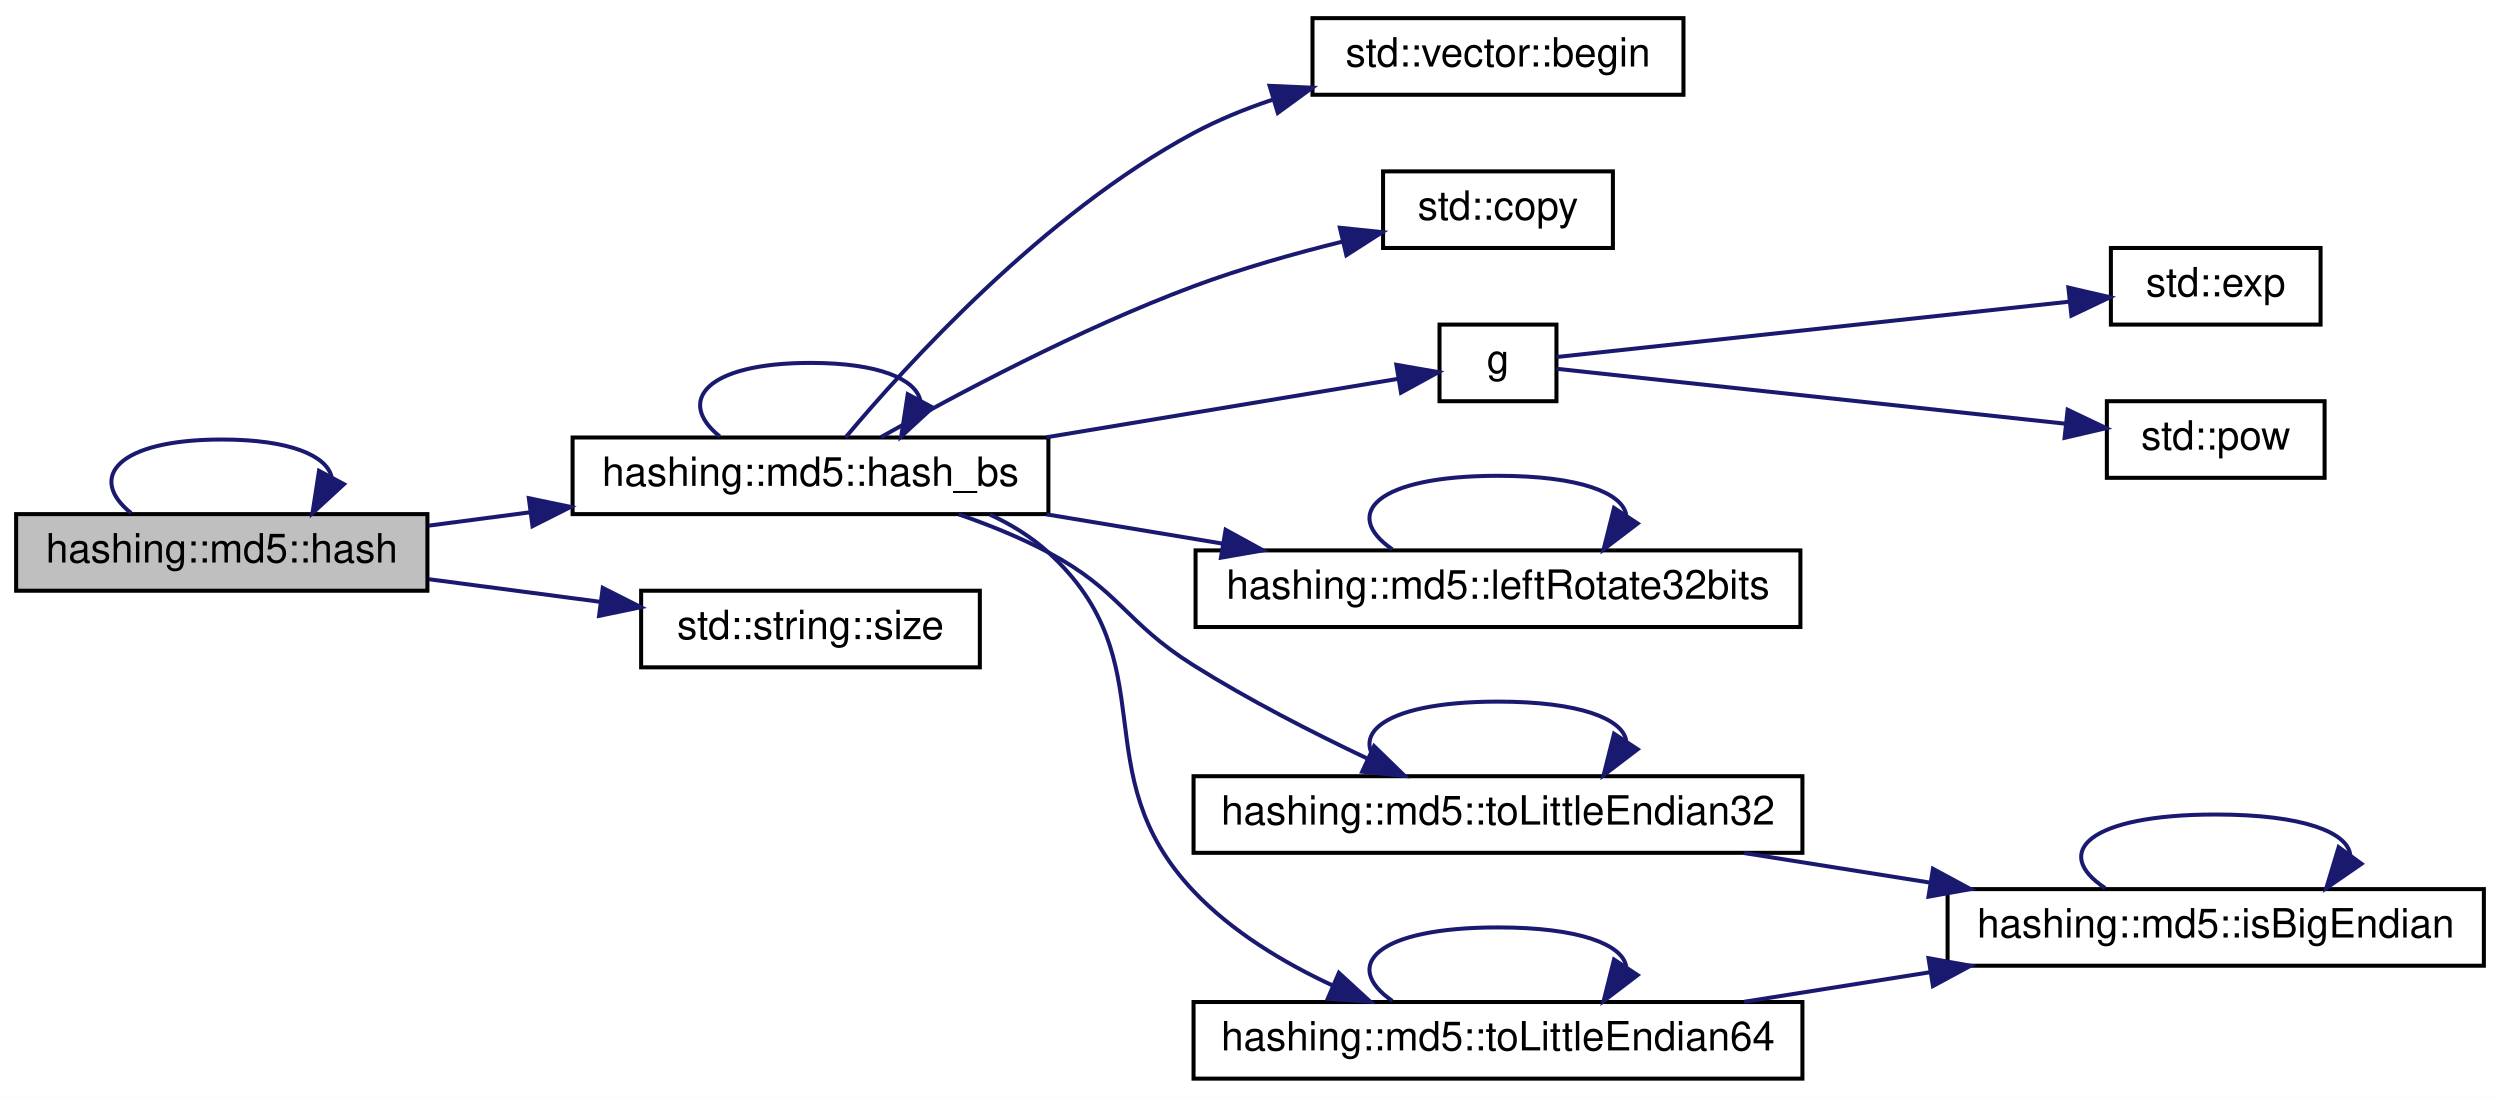
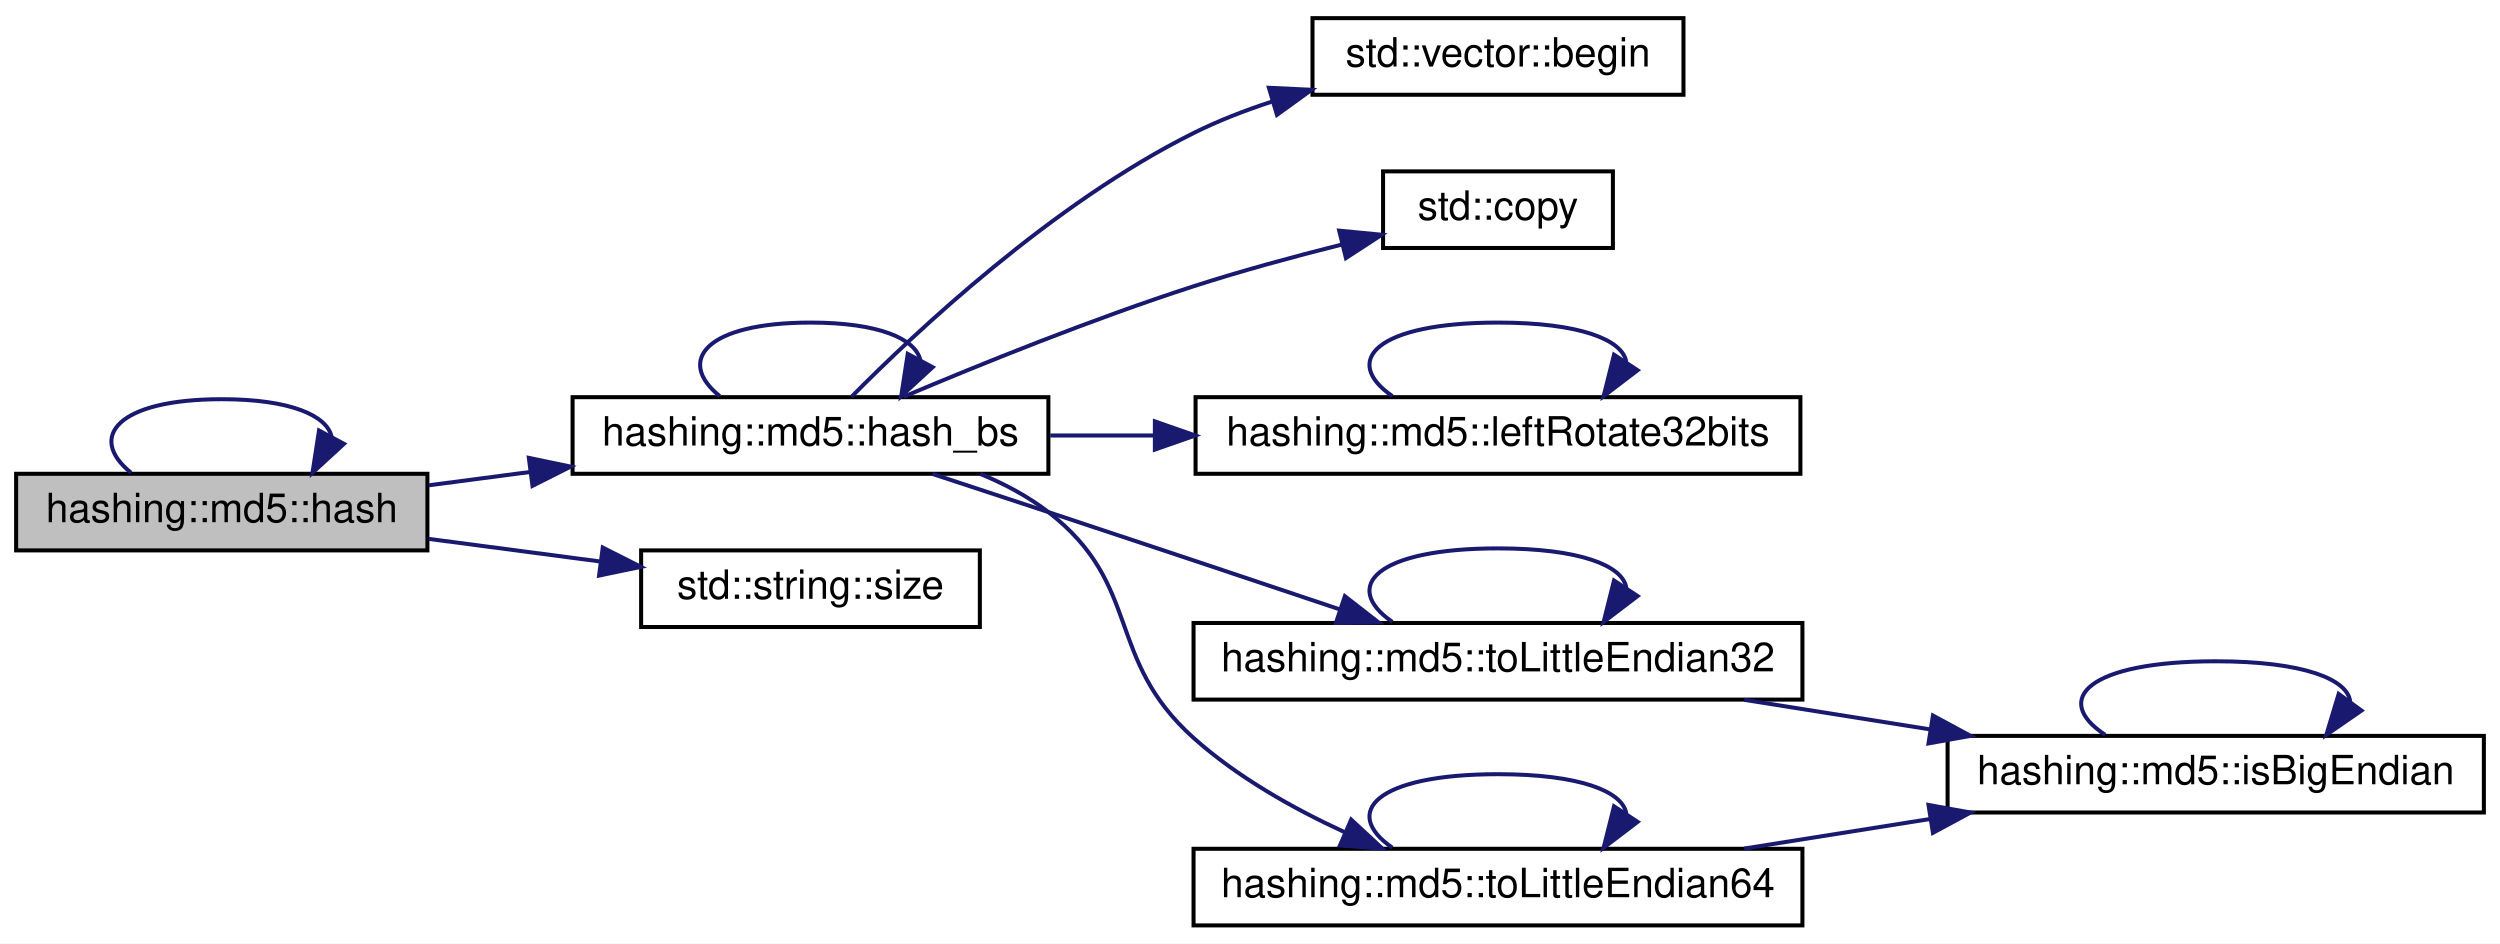
- <svg xmlns="http://www.w3.org/2000/svg" xmlns:xlink="http://www.w3.org/1999/xlink" width="620pt" height="272pt" viewBox="0.00 0.00 620.00 272.00">
-   <g id="graph0" class="graph" transform="scale(1 1) rotate(0) translate(4 268)">
-     <polygon fill="white" stroke="transparent" points="-4,4 -4,-268 616,-268 616,4 -4,4" />
+ <svg xmlns="http://www.w3.org/2000/svg" xmlns:xlink="http://www.w3.org/1999/xlink" width="620pt" height="234pt" viewBox="0.00 0.00 620.00 234.00">
+   <g id="graph0" class="graph" transform="scale(1 1) rotate(0) translate(4 230)">
+     <polygon fill="white" stroke="transparent" points="-4,4 -4,-230 616,-230 616,4 -4,4" />
    <g id="node1" class="node">
      <g id="a_node1">
        <a xlink:title="Converts the string to bytestring and calls the main algorithm.">
-           <polygon fill="#bfbfbf" stroke="black" points="0,-121.5 0,-140.5 102,-140.5 102,-121.5 0,-121.5" />
-           <text text-anchor="middle" x="51" y="-128.5" font-family="Helvetica,sans-Serif" font-size="10.00">hashing::md5::hash</text>
+           <polygon fill="#bfbfbf" stroke="black" points="0,-93.5 0,-112.5 102,-112.5 102,-93.5 0,-93.5" />
+           <text text-anchor="middle" x="51" y="-100.5" font-family="Helvetica,sans-Serif" font-size="10.00">hashing::md5::hash</text>
        </a>
      </g>
    </g>
    <g id="edge1" class="edge">
-       <path fill="none" stroke="midnightblue" d="M28.5,-140.76C17.55,-149.57 25.05,-159 51,-159 68.03,-159 77.11,-154.94 78.25,-149.65" />
-       <polygon fill="midnightblue" stroke="midnightblue" points="81.3,-147.93 73.5,-140.76 75.12,-151.23 81.3,-147.93" />
+       <path fill="none" stroke="midnightblue" d="M28.5,-112.76C17.55,-121.57 25.05,-131 51,-131 68.03,-131 77.11,-126.94 78.25,-121.65" />
+       <polygon fill="midnightblue" stroke="midnightblue" points="81.3,-119.93 73.5,-112.76 75.12,-123.23 81.3,-119.93" />
    </g>
    <g id="node2" class="node">
      <g id="a_node2">
        <a xlink:href="../../d5/d96/md5_8cpp.html#a5341431cef7fcfc33794326e1deb2425" target="_top" xlink:title="The MD5 algorithm itself, taking in a bytestring.">
-           <polygon fill="white" stroke="black" points="138,-140.5 138,-159.5 256,-159.5 256,-140.5 138,-140.5" />
-           <text text-anchor="middle" x="197" y="-147.5" font-family="Helvetica,sans-Serif" font-size="10.00">hashing::md5::hash_bs</text>
+           <polygon fill="white" stroke="black" points="138,-112.5 138,-131.5 256,-131.5 256,-112.5 138,-112.5" />
+           <text text-anchor="middle" x="197" y="-119.5" font-family="Helvetica,sans-Serif" font-size="10.00">hashing::md5::hash_bs</text>
        </a>
      </g>
    </g>
    <g id="edge2" class="edge">
-       <path fill="none" stroke="midnightblue" d="M102.36,-137.65C110.53,-138.72 119.1,-139.85 127.6,-140.97" />
-       <polygon fill="midnightblue" stroke="midnightblue" points="127.15,-144.45 137.52,-142.28 128.06,-137.51 127.15,-144.45" />
+       <path fill="none" stroke="midnightblue" d="M102.36,-109.65C110.53,-110.72 119.1,-111.85 127.6,-112.97" />
+       <polygon fill="midnightblue" stroke="midnightblue" points="127.15,-116.45 137.52,-114.28 128.06,-109.51 127.15,-116.45" />
    </g>
-     <g id="node12" class="node">
-       <g id="a_node12">
+     <g id="node9" class="node">
+       <g id="a_node9">
        <a target="_blank" xlink:href="http://en.cppreference.com/w/cpp/string/basic_string/size.html#" xlink:title=" ">
-           <polygon fill="white" stroke="black" points="155,-102.5 155,-121.5 239,-121.5 239,-102.5 155,-102.5" />
-           <text text-anchor="middle" x="197" y="-109.5" font-family="Helvetica,sans-Serif" font-size="10.00">std::string::size</text>
+           <polygon fill="white" stroke="black" points="155,-74.5 155,-93.5 239,-93.5 239,-74.5 155,-74.5" />
+           <text text-anchor="middle" x="197" y="-81.5" font-family="Helvetica,sans-Serif" font-size="10.00">std::string::size</text>
        </a>
      </g>
    </g>
-     <g id="edge18" class="edge">
-       <path fill="none" stroke="midnightblue" d="M102.36,-124.35C116.07,-122.55 130.92,-120.59 144.67,-118.77" />
-       <polygon fill="midnightblue" stroke="midnightblue" points="145.48,-122.2 154.94,-117.42 144.57,-115.26 145.48,-122.2" />
+     <g id="edge15" class="edge">
+       <path fill="none" stroke="midnightblue" d="M102.36,-96.35C116.07,-94.55 130.92,-92.59 144.67,-90.77" />
+       <polygon fill="midnightblue" stroke="midnightblue" points="145.48,-94.2 154.94,-89.42 144.57,-87.26 145.48,-94.2" />
    </g>
-     <g id="edge8" class="edge">
-       <path fill="none" stroke="midnightblue" d="M174.5,-159.76C163.55,-168.57 171.05,-178 197,-178 214.03,-178 223.11,-173.94 224.25,-168.65" />
-       <polygon fill="midnightblue" stroke="midnightblue" points="227.3,-166.93 219.5,-159.76 221.12,-170.23 227.3,-166.93" />
+     <g id="edge5" class="edge">
+       <path fill="none" stroke="midnightblue" d="M174.5,-131.76C163.55,-140.57 171.05,-150 197,-150 214.03,-150 223.11,-145.94 224.25,-140.65" />
+       <polygon fill="midnightblue" stroke="midnightblue" points="227.3,-138.93 219.5,-131.76 221.12,-142.23 227.3,-138.93" />
    </g>
    <g id="node3" class="node">
      <g id="a_node3">
        <a target="_blank" xlink:href="http://en.cppreference.com/w/cpp/container/vector/begin.html#" xlink:title=" ">
-           <polygon fill="white" stroke="black" points="321.5,-244.5 321.5,-263.5 413.5,-263.5 413.5,-244.5 321.5,-244.5" />
-           <text text-anchor="middle" x="367.5" y="-251.5" font-family="Helvetica,sans-Serif" font-size="10.00">std::vector::begin</text>
+           <polygon fill="white" stroke="black" points="321.5,-206.5 321.5,-225.5 413.5,-225.5 413.5,-206.5 321.5,-206.5" />
+           <text text-anchor="middle" x="367.5" y="-213.5" font-family="Helvetica,sans-Serif" font-size="10.00">std::vector::begin</text>
        </a>
      </g>
    </g>
    <g id="edge3" class="edge">
-       <path fill="none" stroke="midnightblue" d="M205.71,-159.54C220.51,-177.2 254.78,-215.03 292,-235 298.09,-238.26 304.75,-240.99 311.52,-243.25" />
-       <polygon fill="midnightblue" stroke="midnightblue" points="310.86,-246.71 321.45,-246.25 312.89,-240.01 310.86,-246.71" />
+       <path fill="none" stroke="midnightblue" d="M207.19,-131.62C223,-147.61 257.04,-179.61 292,-197 298.1,-200.04 304.73,-202.62 311.44,-204.8" />
+       <polygon fill="midnightblue" stroke="midnightblue" points="310.69,-208.23 321.27,-207.73 312.69,-201.52 310.69,-208.23" />
    </g>
    <g id="node4" class="node">
      <g id="a_node4">
        <a target="_blank" xlink:href="http://en.cppreference.com/w/cpp/algorithm/copy.html#" xlink:title=" ">
-           <polygon fill="white" stroke="black" points="339,-206.5 339,-225.5 396,-225.5 396,-206.5 339,-206.5" />
-           <text text-anchor="middle" x="367.5" y="-213.5" font-family="Helvetica,sans-Serif" font-size="10.00">std::copy</text>
+           <polygon fill="white" stroke="black" points="339,-168.5 339,-187.5 396,-187.5 396,-168.5 339,-168.5" />
+           <text text-anchor="middle" x="367.5" y="-175.5" font-family="Helvetica,sans-Serif" font-size="10.00">std::copy</text>
        </a>
      </g>
    </g>
    <g id="edge4" class="edge">
-       <path fill="none" stroke="midnightblue" d="M214.49,-159.61C232.89,-170 263.79,-186.49 292,-197 303.82,-201.41 317.07,-205.15 329.08,-208.12" />
-       <polygon fill="midnightblue" stroke="midnightblue" points="328.29,-211.52 338.82,-210.43 329.9,-204.71 328.29,-211.52" />
+       <path fill="none" stroke="midnightblue" d="M220.13,-131.62C239,-139.6 266.97,-150.92 292,-159 303.79,-162.81 316.82,-166.35 328.65,-169.32" />
+       <polygon fill="midnightblue" stroke="midnightblue" points="328.12,-172.8 338.67,-171.78 329.79,-166 328.12,-172.8" />
    </g>
    <g id="node5" class="node">
      <g id="a_node5">
-         <a xlink:href="../../d4/d18/composite__simpson__rule_8cpp.html#ac84831571c8f3d0bca83c1747a32e8d6" target="_top" xlink:title="Another test function.">
-           <polygon fill="white" stroke="black" points="353,-168.5 353,-187.5 382,-187.5 382,-168.5 353,-168.5" />
-           <text text-anchor="middle" x="367.5" y="-175.5" font-family="Helvetica,sans-Serif" font-size="10.00">g</text>
-         </a>
-       </g>
-     </g>
-     <g id="edge5" class="edge">
-       <path fill="none" stroke="midnightblue" d="M255.52,-159.56C285.34,-164.51 320.15,-170.3 342.72,-174.05" />
-       <polygon fill="midnightblue" stroke="midnightblue" points="342.3,-177.53 352.74,-175.71 343.45,-170.62 342.3,-177.53" />
-     </g>
-     <g id="node8" class="node">
-       <g id="a_node8">
        <a xlink:href="../../d5/d96/md5_8cpp.html#add2bf982d5dd64a45d13cba52c2b371d" target="_top" xlink:title="Rotates the bits of a 32-bit unsigned integer.">
          <polygon fill="white" stroke="black" points="292.5,-112.5 292.5,-131.5 442.5,-131.5 442.5,-112.5 292.5,-112.5" />
          <text text-anchor="middle" x="367.5" y="-119.5" font-family="Helvetica,sans-Serif" font-size="10.00">hashing::md5::leftRotate32bits</text>
        </a>
      </g>
    </g>
-     <g id="edge9" class="edge">
-       <path fill="none" stroke="midnightblue" d="M255.52,-140.44C269.61,-138.1 284.83,-135.57 299.33,-133.16" />
-       <polygon fill="midnightblue" stroke="midnightblue" points="299.95,-136.61 309.24,-131.51 298.8,-129.7 299.95,-136.61" />
+     <g id="edge6" class="edge">
+       <path fill="none" stroke="midnightblue" d="M256.46,-122C264.8,-122 273.5,-122 282.21,-122" />
+       <polygon fill="midnightblue" stroke="midnightblue" points="282.41,-125.5 292.41,-122 282.41,-118.5 282.41,-125.5" />
    </g>
-     <g id="node9" class="node">
-       <g id="a_node9">
+     <g id="node6" class="node">
+       <g id="a_node6">
        <a xlink:href="../../d5/d96/md5_8cpp.html#a694712c9665051ba52b686387b87a689" target="_top" xlink:title="Sets 32-bit integer to little-endian if needed.">
          <polygon fill="white" stroke="black" points="292,-56.5 292,-75.5 443,-75.5 443,-56.5 292,-56.5" />
          <text text-anchor="middle" x="367.5" y="-63.5" font-family="Helvetica,sans-Serif" font-size="10.00">hashing::md5::toLittleEndian32</text>
        </a>
      </g>
    </g>
-     <g id="edge11" class="edge">
-       <path fill="none" stroke="midnightblue" d="M233.77,-140.43C241.31,-137.82 249.08,-134.68 256,-131 273.9,-121.48 274.84,-113.78 292,-103 305.58,-94.47 321.4,-86.38 334.95,-79.95" />
-       <polygon fill="midnightblue" stroke="midnightblue" points="336.77,-82.96 344.36,-75.58 333.82,-76.62 336.77,-82.96" />
+     <g id="edge8" class="edge">
+       <path fill="none" stroke="midnightblue" d="M227.22,-112.47C236.43,-109.45 246.65,-106.1 256,-103 280.04,-95.04 306.99,-86.02 328.26,-78.87" />
+       <polygon fill="midnightblue" stroke="midnightblue" points="329.53,-82.14 337.9,-75.63 327.3,-75.5 329.53,-82.14" />
    </g>
-     <g id="node11" class="node">
-       <g id="a_node11">
+     <g id="node8" class="node">
+       <g id="a_node8">
        <a xlink:href="../../d5/d96/md5_8cpp.html#a6be48c1e6e742f9bd329f501d61dcaef" target="_top" xlink:title="Sets 64-bit integer to little-endian if needed.">
          <polygon fill="white" stroke="black" points="292,-0.5 292,-19.5 443,-19.5 443,-0.5 292,-0.5" />
          <text text-anchor="middle" x="367.5" y="-7.5" font-family="Helvetica,sans-Serif" font-size="10.00">hashing::md5::toLittleEndian64</text>
        </a>
      </g>
    </g>
-     <g id="edge15" class="edge">
-       <path fill="none" stroke="midnightblue" d="M241.46,-140.4C246.76,-137.94 251.78,-134.86 256,-131 285.96,-103.58 264.1,-76.51 292,-47 301.49,-36.97 314.28,-29.26 326.59,-23.55" />
-       <polygon fill="midnightblue" stroke="midnightblue" points="328.04,-26.74 335.84,-19.57 325.27,-20.31 328.04,-26.74" />
+     <g id="edge12" class="edge">
+       <path fill="none" stroke="midnightblue" d="M239.09,-112.48C245.11,-110 250.97,-106.89 256,-103 279.41,-84.91 269.96,-66.74 292,-47 302.8,-37.33 316.59,-29.55 329.36,-23.67" />
+       <polygon fill="midnightblue" stroke="midnightblue" points="331.09,-26.74 338.86,-19.54 328.3,-20.32 331.09,-26.74" />
    </g>
-     <g id="node6" class="node">
-       <g id="a_node6">
-         <a target="_blank" xlink:href="http://en.cppreference.com/w/cpp/numeric/math/exp.html#" xlink:title=" ">
-           <polygon fill="white" stroke="black" points="519.5,-187.5 519.5,-206.5 571.5,-206.5 571.5,-187.5 519.5,-187.5" />
-           <text text-anchor="middle" x="545.5" y="-194.5" font-family="Helvetica,sans-Serif" font-size="10.00">std::exp</text>
-         </a>
-       </g>
+     <g id="edge7" class="edge">
+       <path fill="none" stroke="midnightblue" d="M341.3,-131.76C328.55,-140.57 337.29,-150 367.5,-150 387.8,-150 398.4,-145.74 399.31,-140.27" />
+       <polygon fill="midnightblue" stroke="midnightblue" points="402.13,-138.18 393.7,-131.76 396.28,-142.03 402.13,-138.18" />
    </g>
-     <g id="edge6" class="edge">
-       <path fill="none" stroke="midnightblue" d="M382.02,-179.46C408.93,-182.36 469.98,-188.96 509.11,-193.18" />
-       <polygon fill="midnightblue" stroke="midnightblue" points="508.96,-196.68 519.28,-194.28 509.71,-189.72 508.96,-196.68" />
+     <g id="edge11" class="edge">
+       <path fill="none" stroke="midnightblue" d="M341.3,-75.76C328.55,-84.57 337.29,-94 367.5,-94 387.8,-94 398.4,-89.74 399.31,-84.27" />
+       <polygon fill="midnightblue" stroke="midnightblue" points="402.13,-82.18 393.7,-75.76 396.28,-86.03 402.13,-82.18" />
    </g>
    <g id="node7" class="node">
      <g id="a_node7">
-         <a target="_blank" xlink:href="http://en.cppreference.com/w/cpp/numeric/math/pow.html#" xlink:title=" ">
-           <polygon fill="white" stroke="black" points="518.5,-149.5 518.5,-168.5 572.5,-168.5 572.5,-149.5 518.5,-149.5" />
-           <text text-anchor="middle" x="545.5" y="-156.5" font-family="Helvetica,sans-Serif" font-size="10.00">std::pow</text>
-         </a>
-       </g>
-     </g>
-     <g id="edge7" class="edge">
-       <path fill="none" stroke="midnightblue" d="M382.02,-176.54C408.77,-173.65 469.24,-167.12 508.39,-162.9" />
-       <polygon fill="midnightblue" stroke="midnightblue" points="508.77,-166.38 518.34,-161.82 508.02,-159.42 508.77,-166.38" />
-     </g>
-     <g id="edge10" class="edge">
-       <path fill="none" stroke="midnightblue" d="M341.3,-131.76C328.55,-140.57 337.29,-150 367.5,-150 387.8,-150 398.4,-145.74 399.31,-140.27" />
-       <polygon fill="midnightblue" stroke="midnightblue" points="402.13,-138.18 393.7,-131.76 396.28,-142.03 402.13,-138.18" />
-     </g>
-     <g id="edge14" class="edge">
-       <path fill="none" stroke="midnightblue" d="M341.3,-75.76C328.55,-84.57 337.29,-94 367.5,-94 387.8,-94 398.4,-89.74 399.31,-84.27" />
-       <polygon fill="midnightblue" stroke="midnightblue" points="402.13,-82.18 393.7,-75.76 396.28,-86.03 402.13,-82.18" />
-     </g>
-     <g id="node10" class="node">
-       <g id="a_node10">
        <a xlink:href="../../d5/d96/md5_8cpp.html#af8e96bde0183c4b0a7ff04668f11e446" target="_top" xlink:title="Checks whether integers are stored as big endian or not.">
          <polygon fill="white" stroke="black" points="479,-28.5 479,-47.5 612,-47.5 612,-28.5 479,-28.5" />
          <text text-anchor="middle" x="545.5" y="-35.5" font-family="Helvetica,sans-Serif" font-size="10.00">hashing::md5::isBigEndian</text>
        </a>
      </g>
    </g>
-     <g id="edge12" class="edge">
+     <g id="edge9" class="edge">
      <path fill="none" stroke="midnightblue" d="M428.58,-56.44C443.44,-54.08 459.5,-51.52 474.78,-49.09" />
      <polygon fill="midnightblue" stroke="midnightblue" points="475.37,-52.54 484.69,-47.51 474.27,-45.63 475.37,-52.54" />
    </g>
-     <g id="edge13" class="edge">
+     <g id="edge10" class="edge">
      <path fill="none" stroke="midnightblue" d="M518.07,-47.76C504.72,-56.57 513.86,-66 545.5,-66 567.25,-66 578.37,-61.54 578.86,-55.89" />
      <polygon fill="midnightblue" stroke="midnightblue" points="581.65,-53.78 572.93,-47.76 575.99,-57.9 581.65,-53.78" />
    </g>
-     <g id="edge16" class="edge">
+     <g id="edge13" class="edge">
      <path fill="none" stroke="midnightblue" d="M428.58,-19.56C443.44,-21.92 459.5,-24.48 474.78,-26.91" />
      <polygon fill="midnightblue" stroke="midnightblue" points="474.27,-30.37 484.69,-28.49 475.37,-23.46 474.27,-30.37" />
    </g>
-     <g id="edge17" class="edge">
+     <g id="edge14" class="edge">
      <path fill="none" stroke="midnightblue" d="M341.3,-19.76C328.55,-28.57 337.29,-38 367.5,-38 387.8,-38 398.4,-33.74 399.31,-28.27" />
      <polygon fill="midnightblue" stroke="midnightblue" points="402.13,-26.18 393.7,-19.76 396.28,-30.03 402.13,-26.18" />
    </g>
  </g>
</svg>
